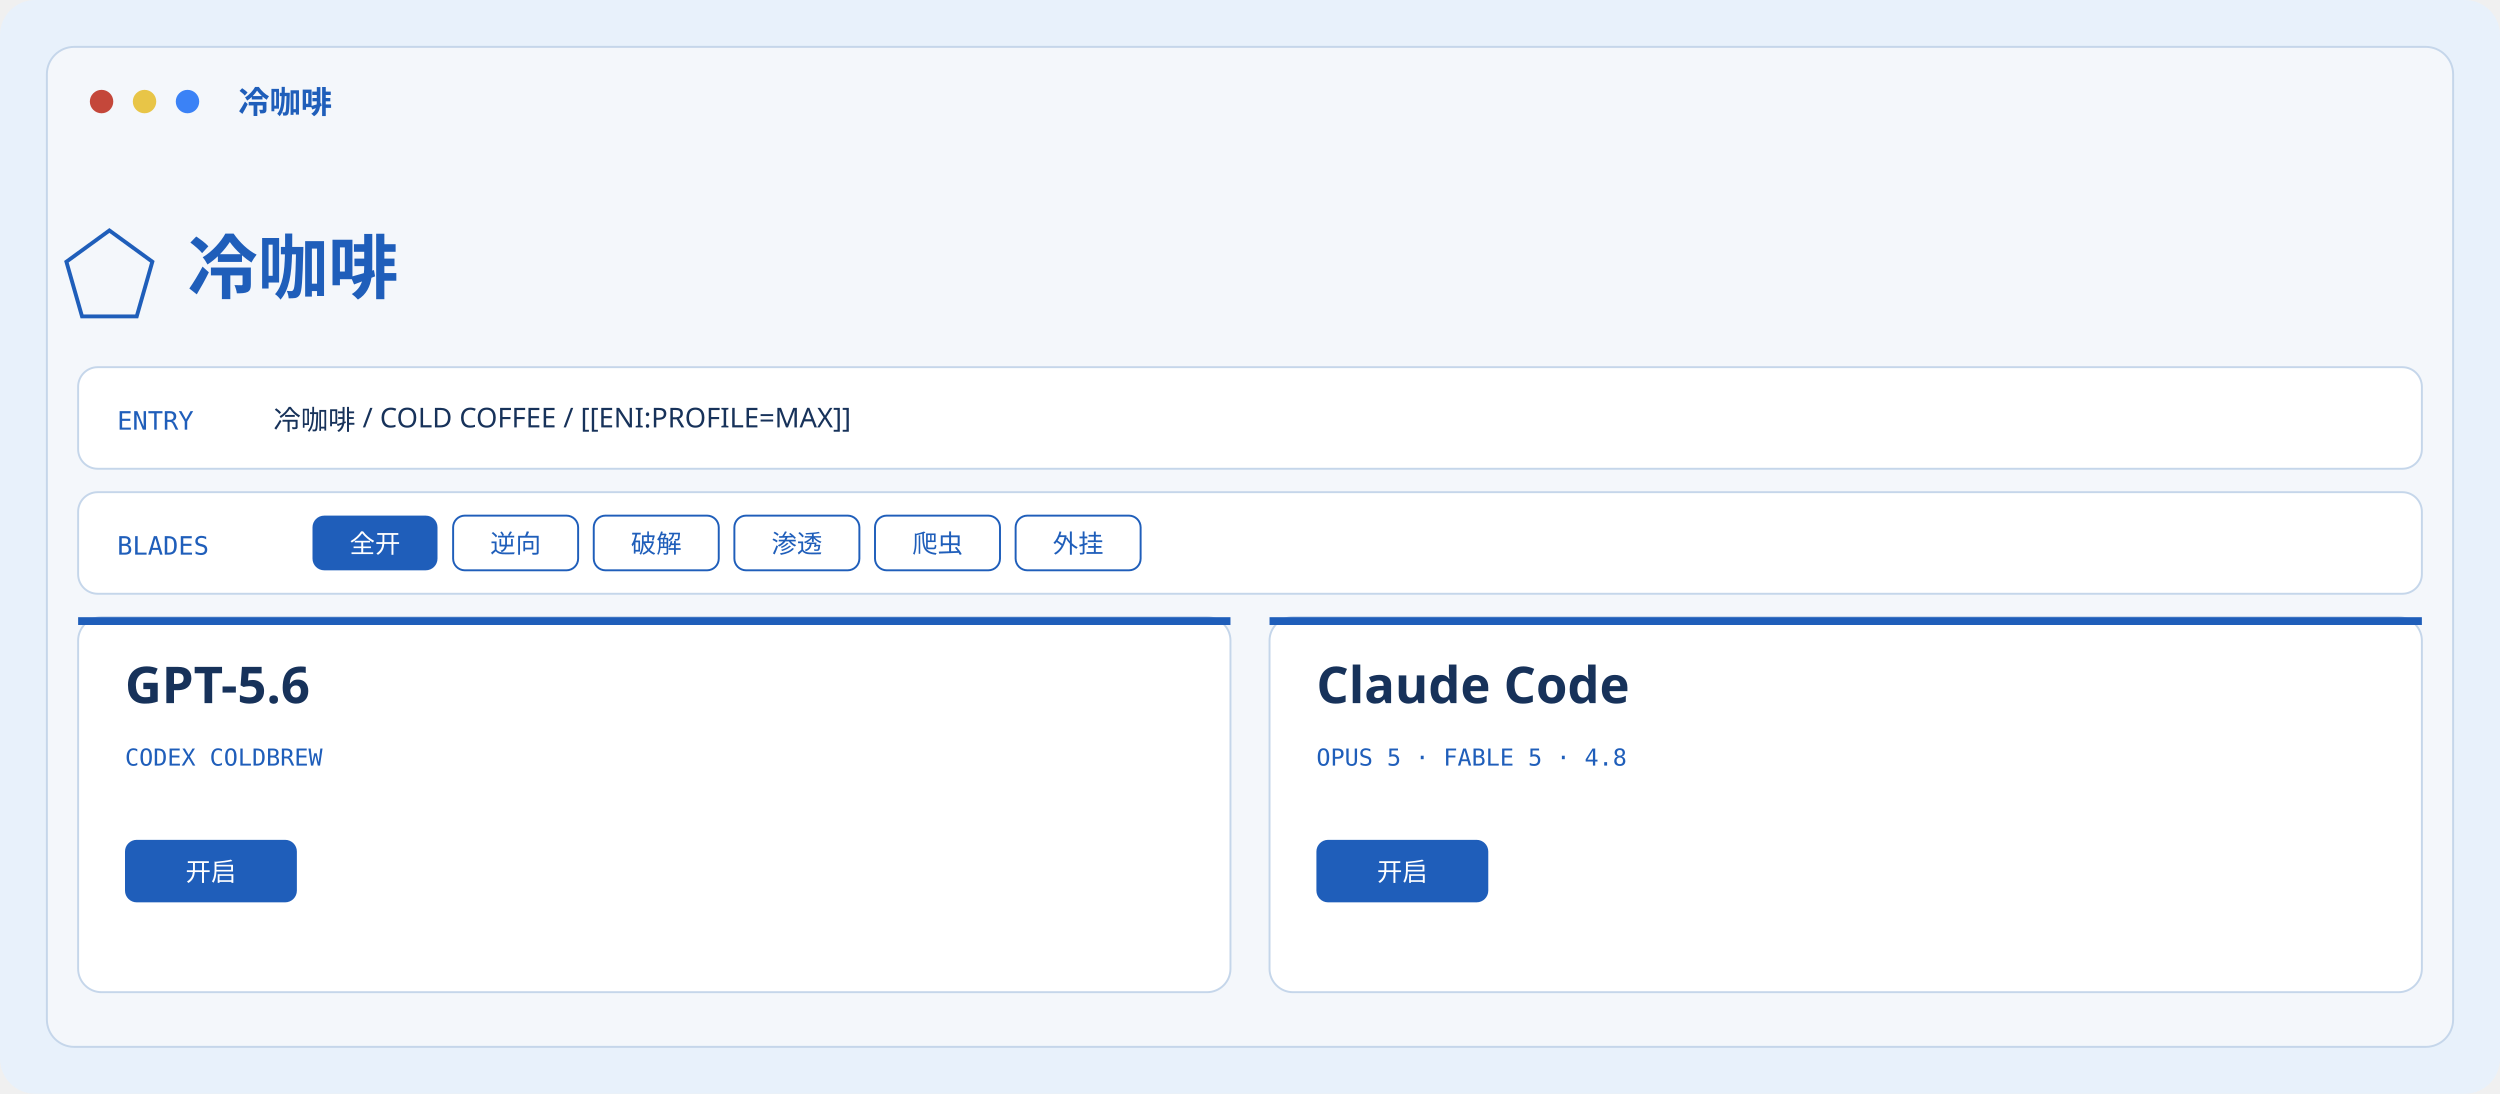
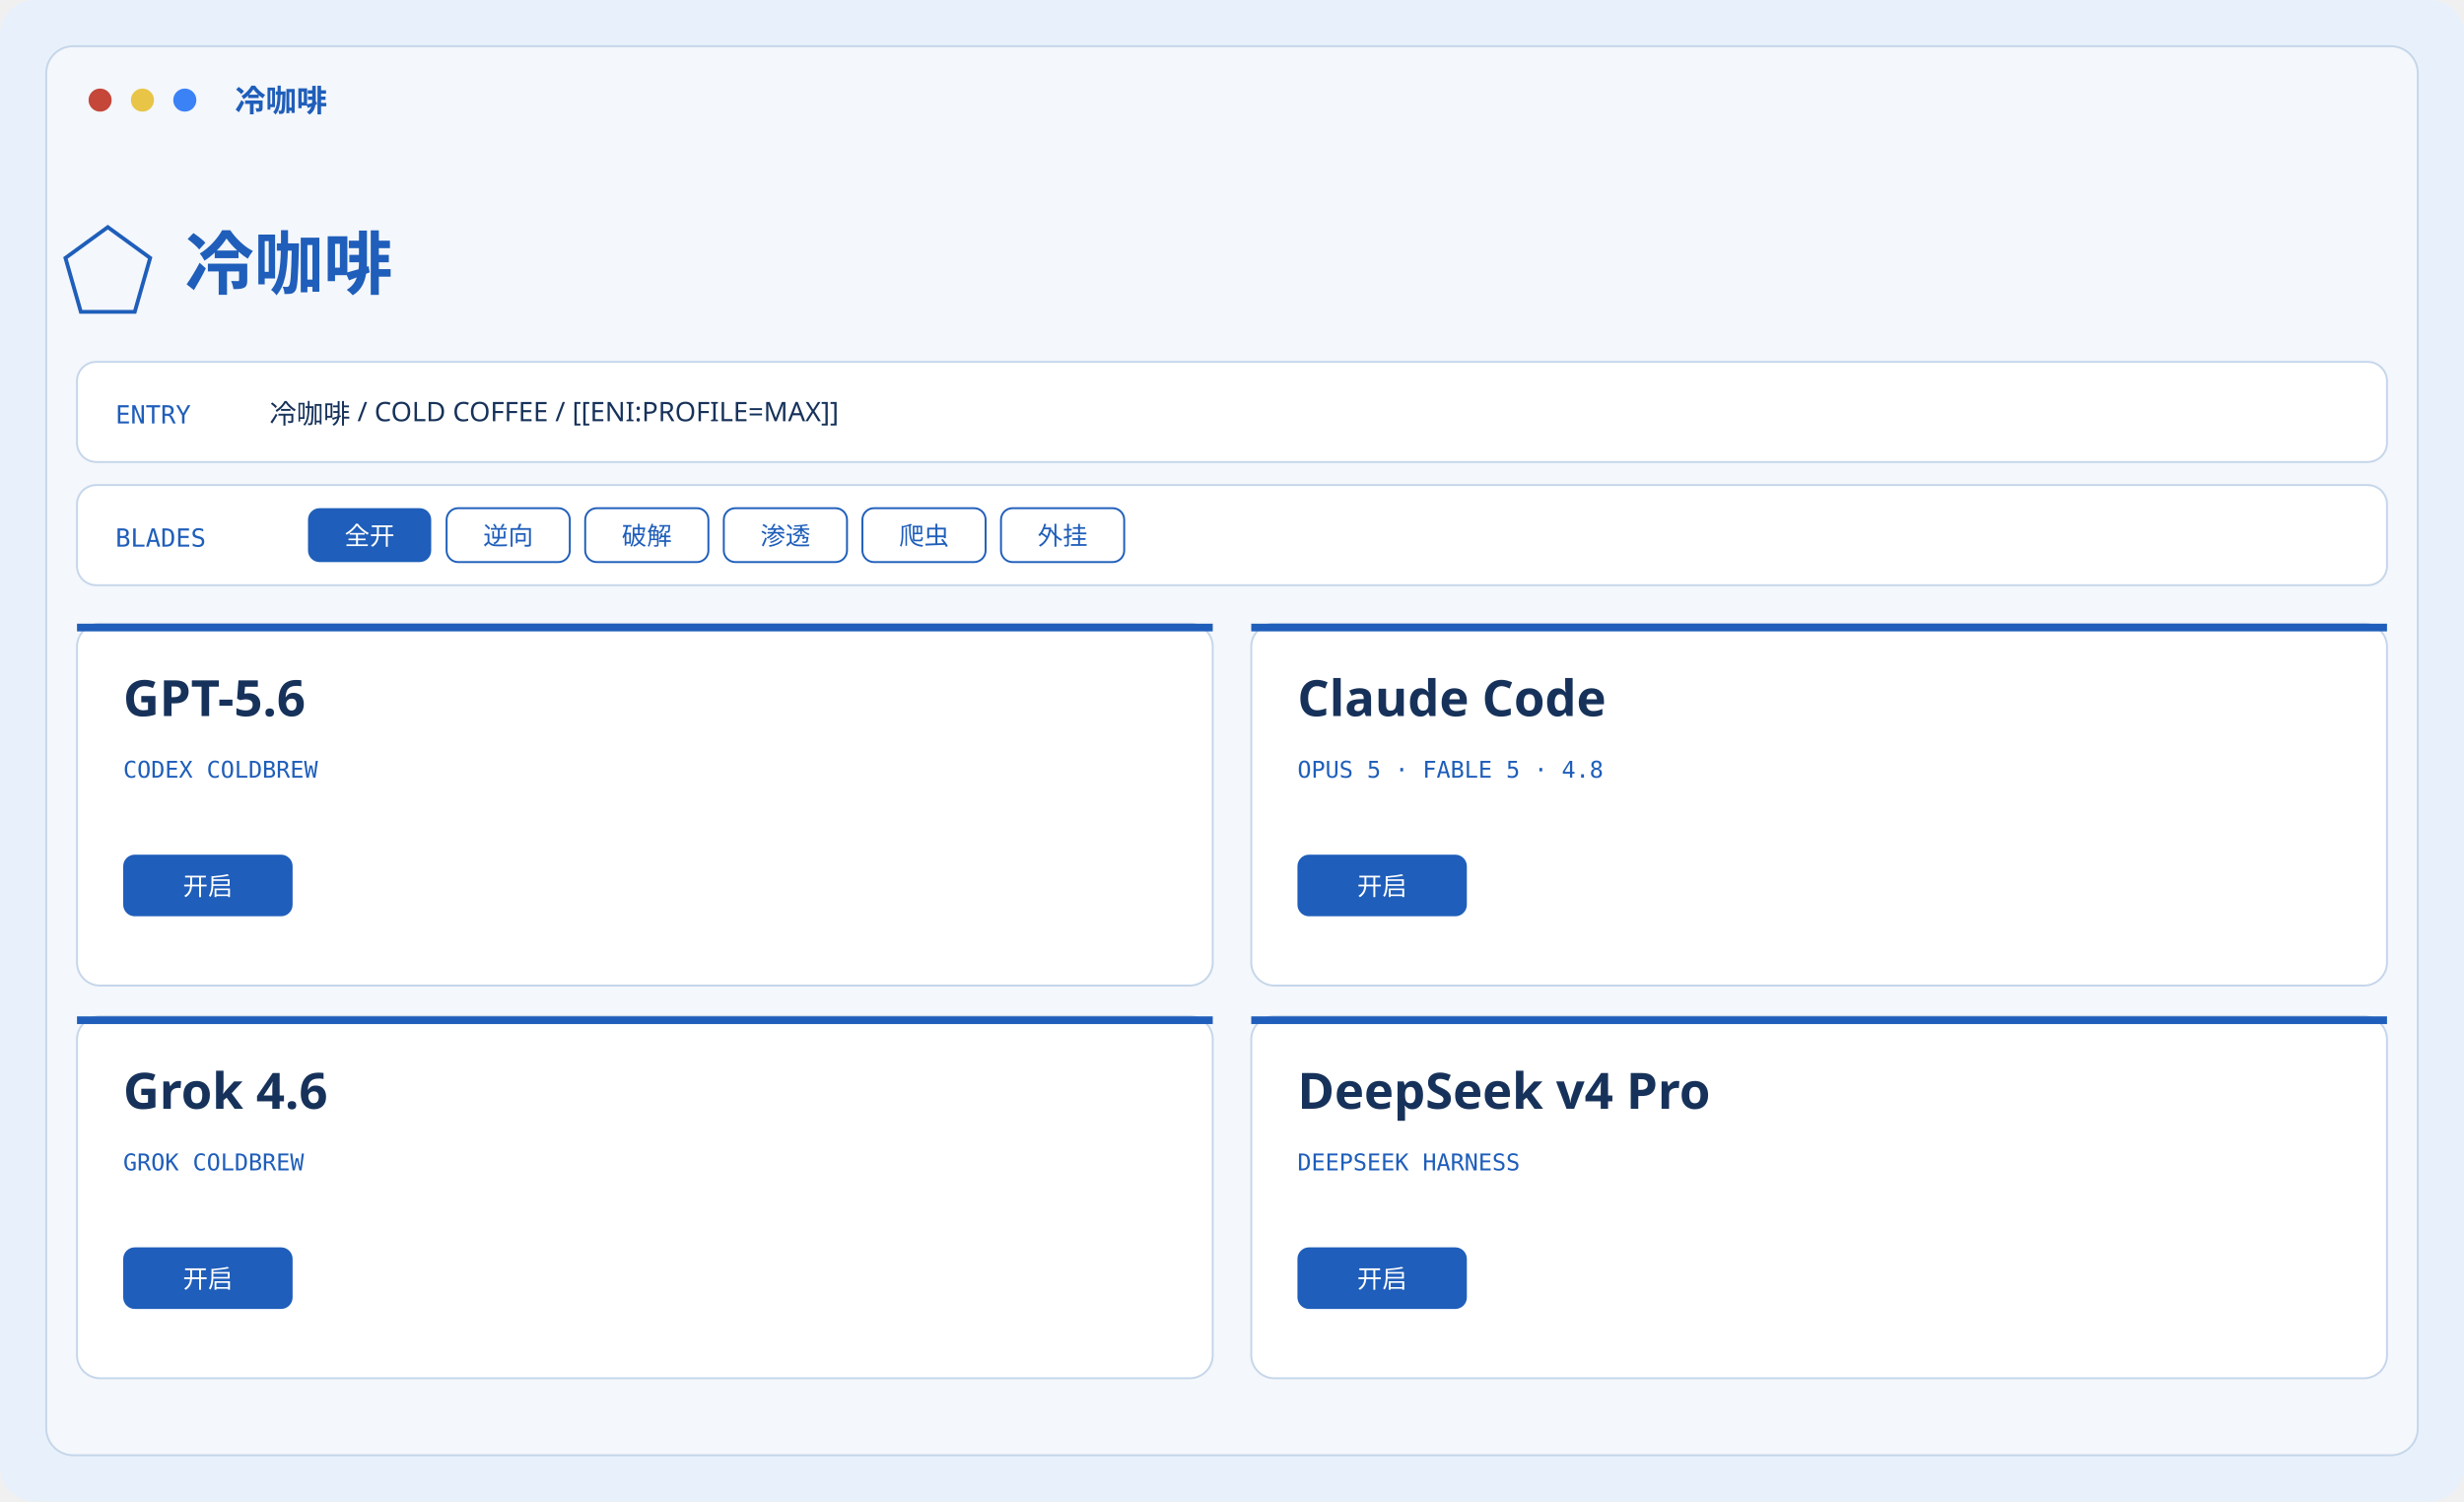
- <svg xmlns="http://www.w3.org/2000/svg" viewBox="0 0 1280 560" role="img" aria-label="冷咖啡工作台">
-   <rect width="1280" height="560" rx="18" fill="#E8F1FB" />
-   <rect x="24" y="24" width="1232" height="512" rx="14" fill="#F4F7FB" stroke="#C5D6EA" />
+ <svg xmlns="http://www.w3.org/2000/svg" viewBox="0 0 1280 780" role="img" aria-label="冷咖啡工作台">
+   <rect width="1280" height="780" rx="18" fill="#E8F1FB" />
+   <rect x="24" y="24" width="1232" height="732" rx="14" fill="#F4F7FB" stroke="#C5D6EA" />
  <circle cx="52" cy="52" r="6" fill="#C4473A" />
  <circle cx="74" cy="52" r="6" fill="#E8C547" />
  <circle cx="96" cy="52" r="6" fill="#3B82F6" />
  <text x="122" y="58" fill="#1F5EBA" font-family="Microsoft YaHei,sans-serif" font-size="16" font-weight="700">冷咖啡</text>
  <polygon points="56,118 78,134 70,162 42,162 34,134" fill="none" stroke="#1F5EBA" stroke-width="2" />
  <text x="96" y="150" fill="#1F5EBA" font-family="Microsoft YaHei,sans-serif" font-size="36" font-weight="700">冷咖啡</text>
  <rect x="40" y="188" width="1200" height="52" rx="10" fill="#FFFFFF" stroke="#C5D6EA" />
  <text x="60" y="220" fill="#1F5EBA" font-family="Consolas,monospace" font-size="13">ENTRY</text>
  <text x="140" y="220" fill="#17325A" font-family="Microsoft YaHei,sans-serif" font-size="14">冷咖啡  /  COLD COFFEE  /  [[ENI:PROFILE=MAX]]</text>
  <rect x="40" y="252" width="1200" height="52" rx="10" fill="#FFFFFF" stroke="#C5D6EA" />
  <text x="60" y="284" fill="#1F5EBA" font-family="Consolas,monospace" font-size="13">BLADES</text>
  <rect x="160" y="264" width="64" height="28" rx="6" fill="#1F5EBA" />
  <text x="192" y="283" text-anchor="middle" fill="#FFFFFF" font-size="13" font-family="Microsoft YaHei,sans-serif">全开</text>
  <rect x="232" y="264" width="64" height="28" rx="6" fill="#FFFFFF" stroke="#1F5EBA" />
  <text x="264" y="283" text-anchor="middle" fill="#1F5EBA" font-size="13" font-family="Microsoft YaHei,sans-serif">逆向</text>
  <rect x="304" y="264" width="64" height="28" rx="6" fill="#FFFFFF" stroke="#1F5EBA" />
  <text x="336" y="283" text-anchor="middle" fill="#1F5EBA" font-size="13" font-family="Microsoft YaHei,sans-serif">破解</text>
  <rect x="376" y="264" width="64" height="28" rx="6" fill="#FFFFFF" stroke="#1F5EBA" />
  <text x="408" y="283" text-anchor="middle" fill="#1F5EBA" font-size="13" font-family="Microsoft YaHei,sans-serif">渗透</text>
  <rect x="448" y="264" width="64" height="28" rx="6" fill="#FFFFFF" stroke="#1F5EBA" />
  <text x="480" y="283" text-anchor="middle" fill="#1F5EBA" font-size="13" font-family="Microsoft YaHei,sans-serif">爬虫</text>
  <rect x="520" y="264" width="64" height="28" rx="6" fill="#FFFFFF" stroke="#1F5EBA" />
  <text x="552" y="283" text-anchor="middle" fill="#1F5EBA" font-size="13" font-family="Microsoft YaHei,sans-serif">外挂</text>
-   <rect x="40" y="316" width="590" height="192" rx="12" fill="#FFFFFF" stroke="#C5D6EA" />
-   <rect x="40" y="316" width="590" height="4" fill="#1F5EBA" />
-   <text x="64" y="360" fill="#17325A" font-size="26" font-weight="700" font-family="Segoe UI,sans-serif">GPT-5.6</text>
-   <text x="64" y="392" fill="#1F5EBA" font-size="12" font-family="Consolas,monospace">CODEX COLDBREW</text>
-   <rect x="64" y="430" width="88" height="32" rx="6" fill="#1F5EBA" />
-   <text x="108" y="451" text-anchor="middle" fill="#FFFFFF" font-size="13" font-family="Microsoft YaHei,sans-serif">开启</text>
-   <rect x="650" y="316" width="590" height="192" rx="12" fill="#FFFFFF" stroke="#C5D6EA" />
-   <rect x="650" y="316" width="590" height="4" fill="#1F5EBA" />
-   <text x="674" y="360" fill="#17325A" font-size="26" font-weight="700" font-family="Segoe UI,sans-serif">Claude Code</text>
-   <text x="674" y="392" fill="#1F5EBA" font-size="12" font-family="Consolas,monospace">OPUS 5 · FABLE 5 · 4.8</text>
-   <rect x="674" y="430" width="88" height="32" rx="6" fill="#1F5EBA" />
-   <text x="718" y="451" text-anchor="middle" fill="#FFFFFF" font-size="13" font-family="Microsoft YaHei,sans-serif">开启</text>
+   <g font-family="Segoe UI,sans-serif">
+     <rect x="40" y="324" width="590" height="188" rx="12" fill="#FFFFFF" stroke="#C5D6EA" />
+     <rect x="40" y="324" width="590" height="4" fill="#1F5EBA" />
+     <text x="64" y="372" fill="#17325A" font-size="26" font-weight="700">GPT-5.6</text>
+     <text x="64" y="404" fill="#1F5EBA" font-size="12" font-family="Consolas,monospace">CODEX COLDBREW</text>
+     <rect x="64" y="444" width="88" height="32" rx="6" fill="#1F5EBA" />
+     <text x="108" y="465" text-anchor="middle" fill="#FFFFFF" font-size="13" font-family="Microsoft YaHei,sans-serif">开启</text>
+     <rect x="650" y="324" width="590" height="188" rx="12" fill="#FFFFFF" stroke="#C5D6EA" />
+     <rect x="650" y="324" width="590" height="4" fill="#1F5EBA" />
+     <text x="674" y="372" fill="#17325A" font-size="26" font-weight="700">Claude Code</text>
+     <text x="674" y="404" fill="#1F5EBA" font-size="12" font-family="Consolas,monospace">OPUS 5 · FABLE 5 · 4.8</text>
+     <rect x="674" y="444" width="88" height="32" rx="6" fill="#1F5EBA" />
+     <text x="718" y="465" text-anchor="middle" fill="#FFFFFF" font-size="13" font-family="Microsoft YaHei,sans-serif">开启</text>
+     <rect x="40" y="528" width="590" height="188" rx="12" fill="#FFFFFF" stroke="#C5D6EA" />
+     <rect x="40" y="528" width="590" height="4" fill="#1F5EBA" />
+     <text x="64" y="576" fill="#17325A" font-size="26" font-weight="700">Grok 4.6</text>
+     <text x="64" y="608" fill="#1F5EBA" font-size="12" font-family="Consolas,monospace">GROK COLDBREW</text>
+     <rect x="64" y="648" width="88" height="32" rx="6" fill="#1F5EBA" />
+     <text x="108" y="669" text-anchor="middle" fill="#FFFFFF" font-size="13" font-family="Microsoft YaHei,sans-serif">开启</text>
+     <rect x="650" y="528" width="590" height="188" rx="12" fill="#FFFFFF" stroke="#C5D6EA" />
+     <rect x="650" y="528" width="590" height="4" fill="#1F5EBA" />
+     <text x="674" y="576" fill="#17325A" font-size="26" font-weight="700">DeepSeek v4 Pro</text>
+     <text x="674" y="608" fill="#1F5EBA" font-size="12" font-family="Consolas,monospace">DEEPSEEK HARNESS</text>
+     <rect x="674" y="648" width="88" height="32" rx="6" fill="#1F5EBA" />
+     <text x="718" y="669" text-anchor="middle" fill="#FFFFFF" font-size="13" font-family="Microsoft YaHei,sans-serif">开启</text>
+   </g>
</svg>
